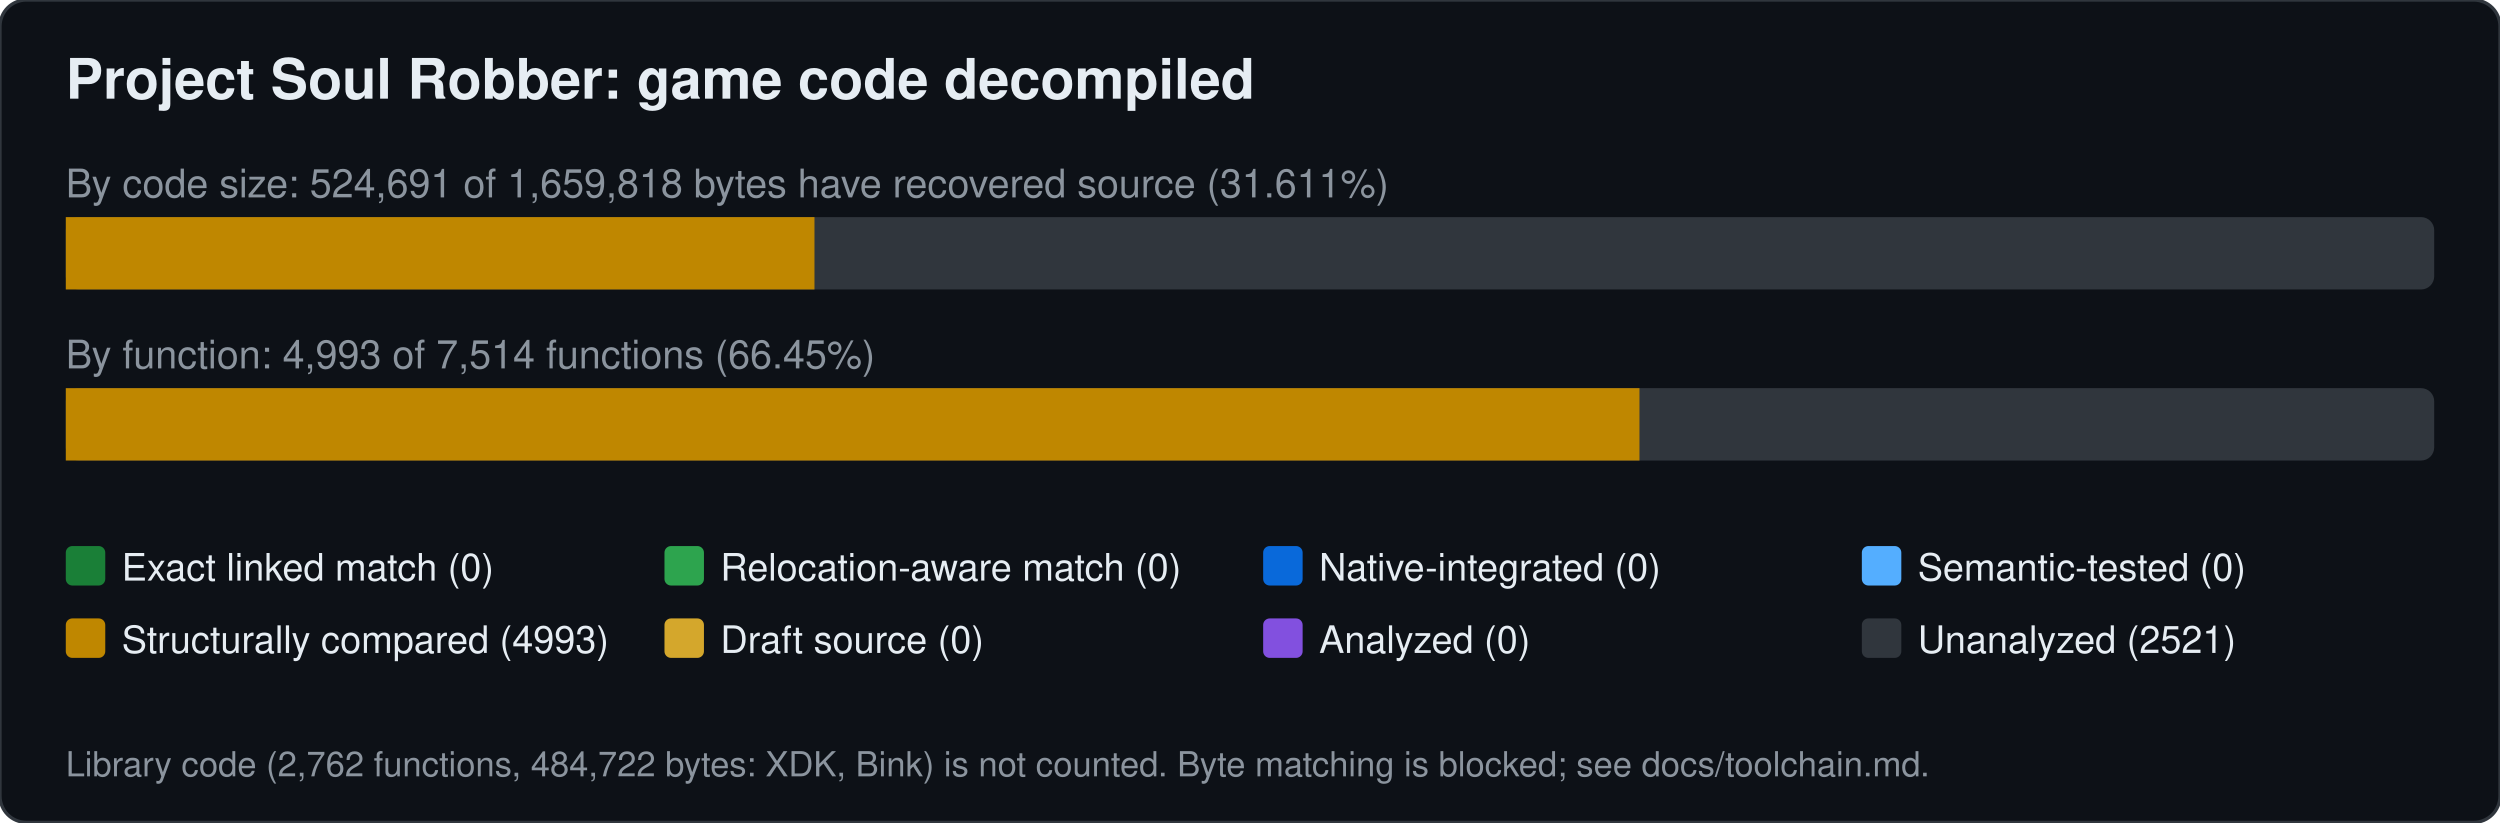
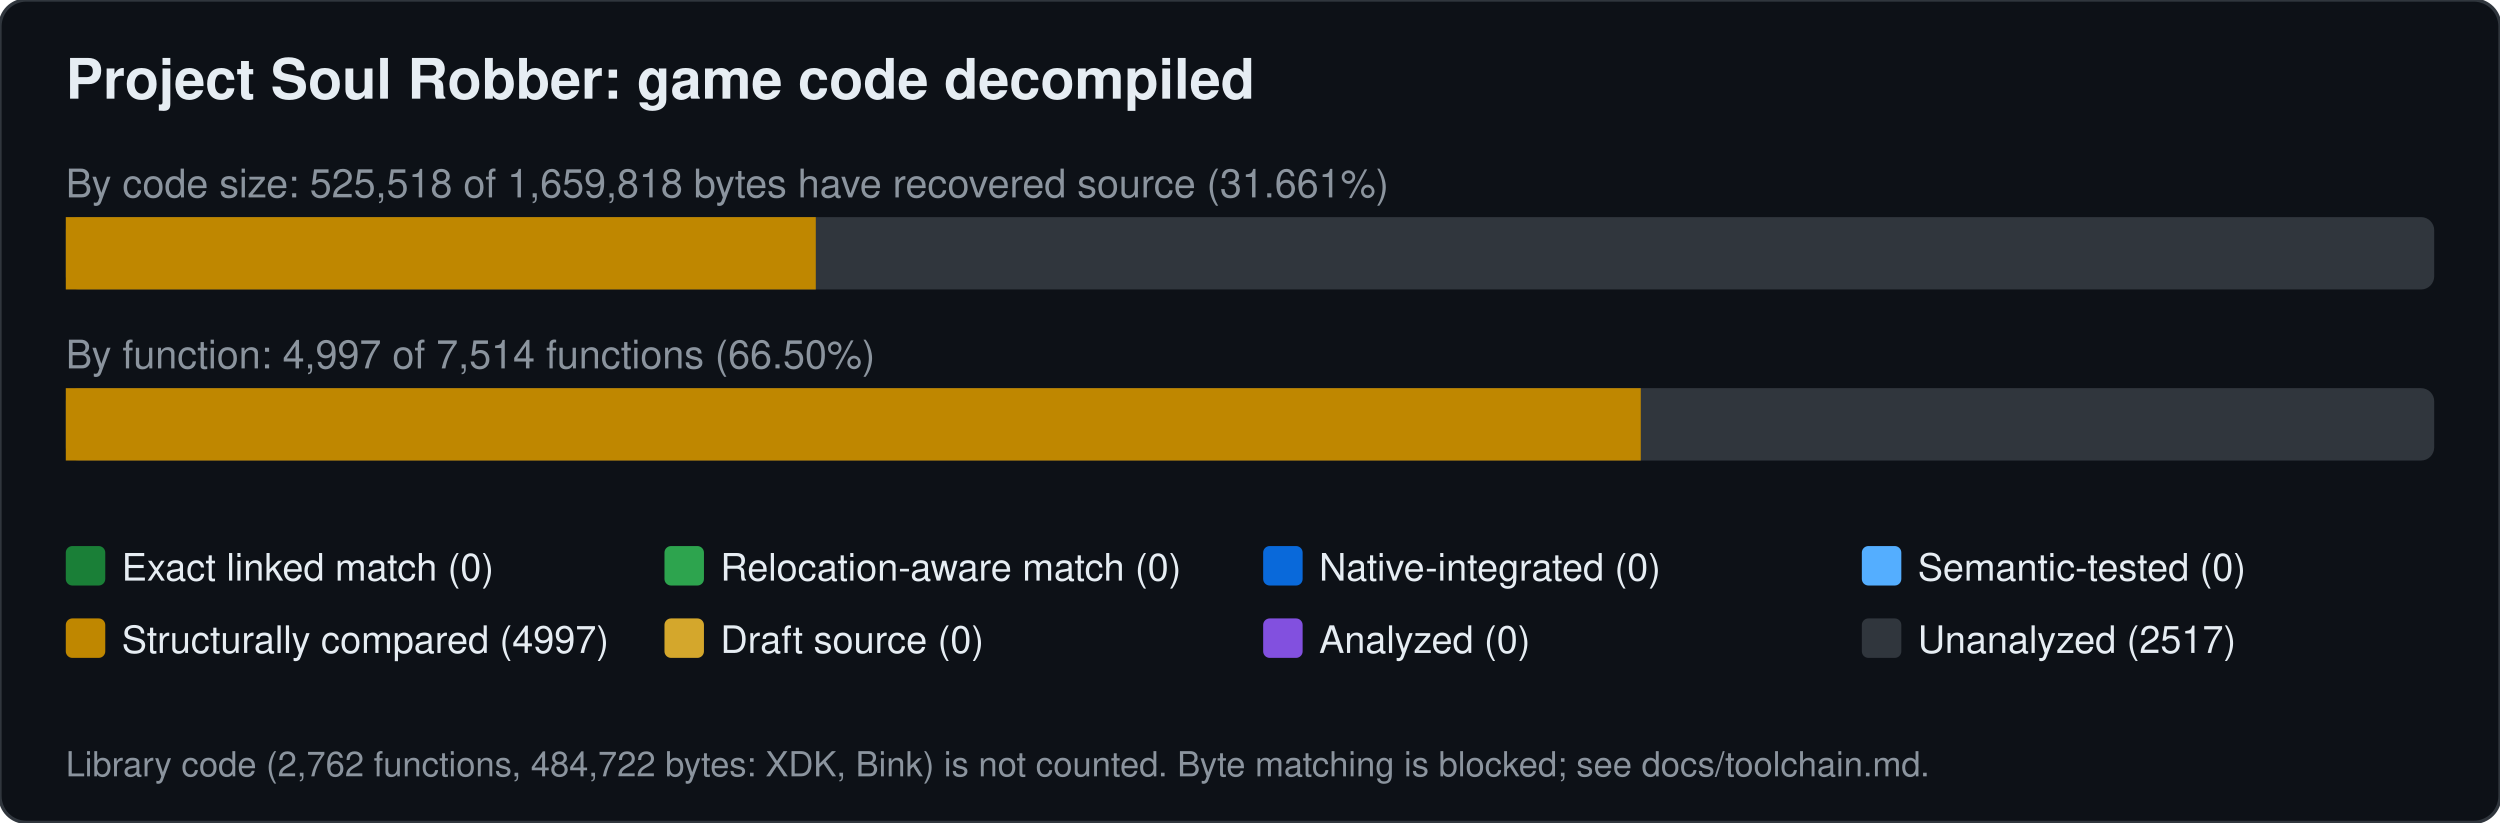
<svg xmlns="http://www.w3.org/2000/svg" width="760" height="250" viewBox="0 0 760 250" font-family="Segoe UI,Helvetica,Arial,sans-serif">
  <rect width="760" height="250" rx="8" fill="#0d1117" stroke="#30363d" />
  <text x="20" y="30" font-size="17" font-weight="600" fill="#e6edf3">Project Soul Robber: game code decompiled</text>
-   <text x="20" y="60" font-size="12" fill="#8b949e">By code size: 524,691 of 1,659,818 bytes have recovered source (31.611%)</text>
+   <text x="20" y="60" font-size="12" fill="#8b949e">By code size: 525,518 of 1,659,818 bytes have recovered source (31.661%)</text>
  <rect x="20" y="66" width="720" height="22" rx="4" fill="#30363d" />
-   <rect x="20.0" y="66" width="227.6" height="22" fill="#bf8700" />
-   <text x="20" y="112" font-size="12" fill="#8b949e">By function: 4,993 of 7,514 functions (66.45%)</text>
+   <rect x="20.0" y="66" width="228.0" height="22" fill="#bf8700" />
+   <text x="20" y="112" font-size="12" fill="#8b949e">By function: 4,997 of 7,514 functions (66.50%)</text>
  <rect x="20" y="118" width="720" height="22" rx="4" fill="#30363d" />
-   <rect x="20.0" y="118" width="478.4" height="22" fill="#bf8700" />
+   <rect x="20.0" y="118" width="478.8" height="22" fill="#bf8700" />
  <rect x="20" y="166" width="12" height="12" rx="2" fill="#1a7f37" />
  <text x="37" y="176.5" font-size="11.5" fill="#e6edf3">Exact linked match (0)</text>
  <rect x="202" y="166" width="12" height="12" rx="2" fill="#2da44e" />
  <text x="219" y="176.5" font-size="11.5" fill="#e6edf3">Relocation-aware match (0)</text>
  <rect x="384" y="166" width="12" height="12" rx="2" fill="#0969da" />
  <text x="401" y="176.5" font-size="11.5" fill="#e6edf3">Native-integrated (0)</text>
  <rect x="566" y="166" width="12" height="12" rx="2" fill="#54aeff" />
  <text x="583" y="176.5" font-size="11.5" fill="#e6edf3">Semantic-tested (0)</text>
  <rect x="20" y="188" width="12" height="12" rx="2" fill="#bf8700" />
-   <text x="37" y="198.5" font-size="11.5" fill="#e6edf3">Structurally compared (4993)</text>
+   <text x="37" y="198.5" font-size="11.5" fill="#e6edf3">Structurally compared (4997)</text>
  <rect x="202" y="188" width="12" height="12" rx="2" fill="#d4a72c" />
  <text x="219" y="198.5" font-size="11.5" fill="#e6edf3">Draft source (0)</text>
  <rect x="384" y="188" width="12" height="12" rx="2" fill="#8250df" />
  <text x="401" y="198.5" font-size="11.5" fill="#e6edf3">Analyzed (0)</text>
  <rect x="566" y="188" width="12" height="12" rx="2" fill="#30363d" />
-   <text x="583" y="198.5" font-size="11.5" fill="#e6edf3">Unanalyzed (2521)</text>
+   <text x="583" y="198.5" font-size="11.5" fill="#e6edf3">Unanalyzed (2517)</text>
  <text x="20" y="236" font-size="10.5" fill="#8b949e">Library code (2,762 functions, 484,722 bytes: XDK, Bink) is not counted. Byte matching is blocked; see docs/toolchain.md.</text>
</svg>
